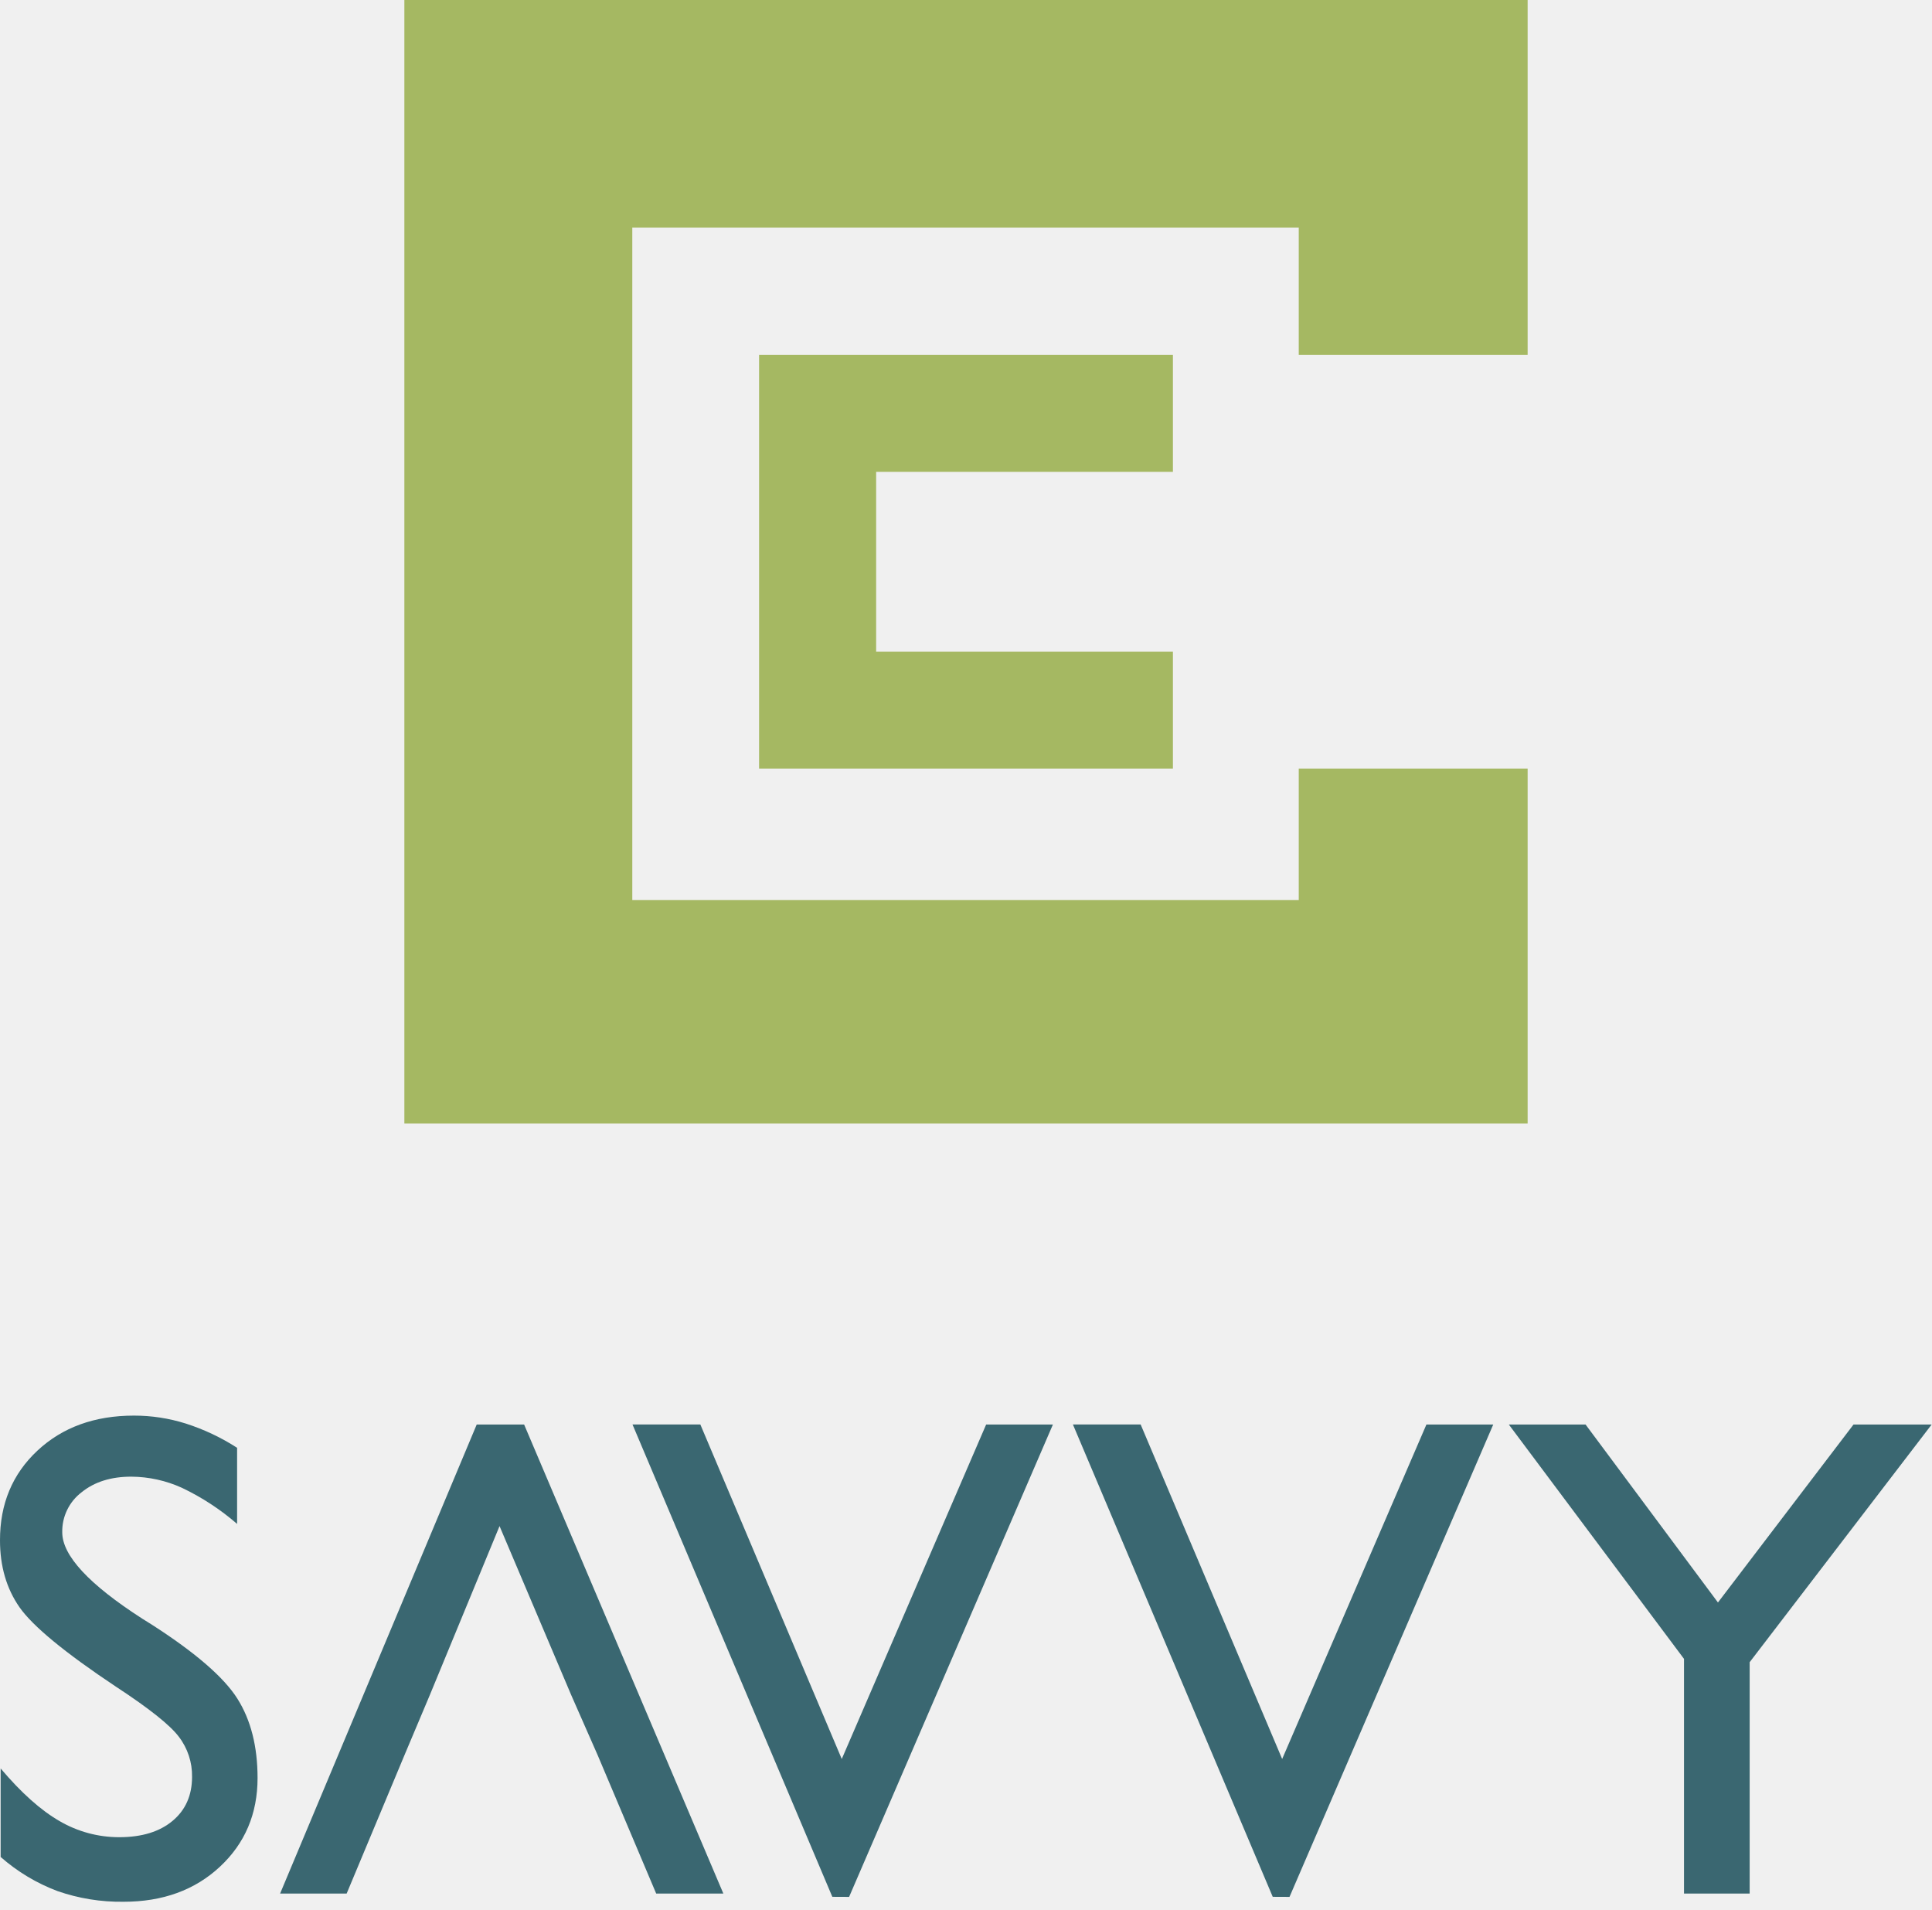
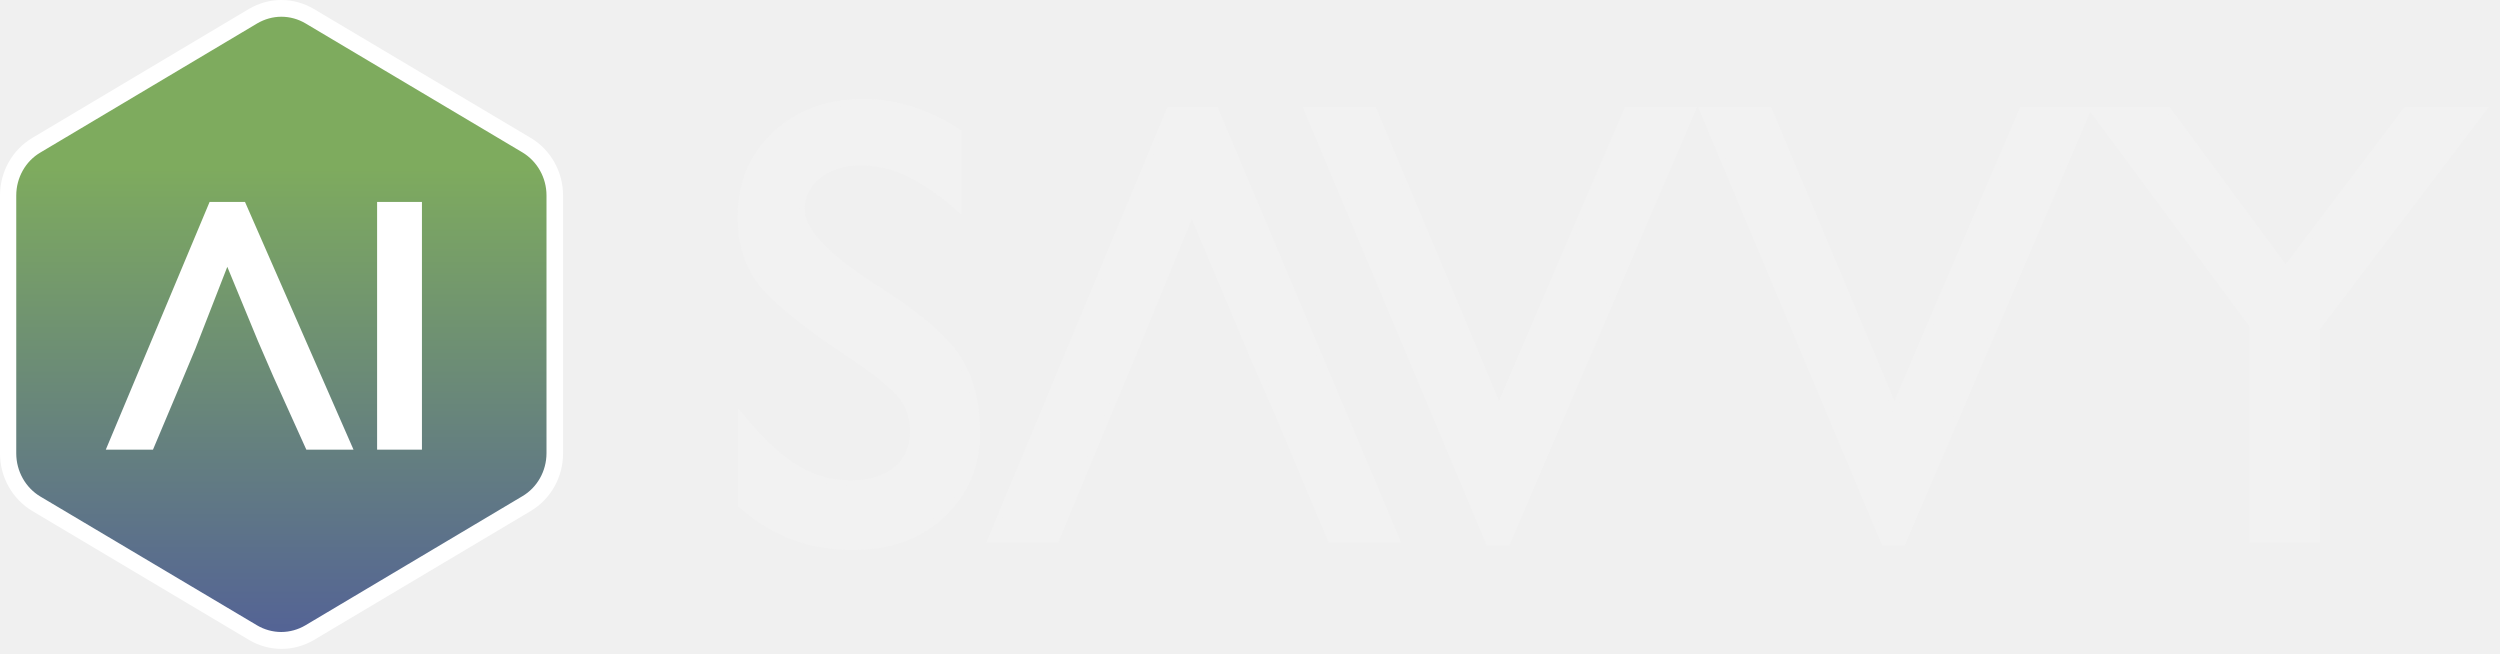
- <svg xmlns="http://www.w3.org/2000/svg" width="172" height="170" viewBox="0 0 172 170" fill="none">
-   <path fill-rule="evenodd" clip-rule="evenodd" d="M104.421 31.578H67.579V68.42H104.421V58H94H78V42H94H104.421V31.578Z" fill="#A5B862" />
-   <path fill-rule="evenodd" clip-rule="evenodd" d="M56.291 80.108H115.624V68.42H136V100H36V0H136V31.578H115.624V20.261H56.291V80.108Z" fill="#A5B862" />
-   <path d="M155.767 168.54V147.948L171.969 126.794H165.013L152.944 142.634L141.158 126.794H134.327L149.922 147.653V168.54H155.767ZM114.801 168.839L132.939 126.794H126.989L114.147 156.565L101.548 126.788H95.518L113.308 168.832L114.801 168.839ZM75.593 168.839L93.737 126.794H87.793L74.939 156.565L62.349 126.788H56.309L74.1 168.832L75.593 168.839ZM38.264 150.874L44.473 135.834L50.854 150.874L53.218 156.245L58.418 168.54H64.397L46.661 126.794H42.44L24.937 168.54H30.862L35.999 156.245L38.264 150.874ZM5.111 168.318C7.003 168.978 8.997 169.3 11.001 169.271C14.489 169.271 17.349 168.231 19.58 166.152C21.811 164.072 22.928 161.442 22.93 158.262C22.93 155.454 22.334 153.101 21.14 151.204C19.947 149.307 17.415 147.113 13.544 144.623L12.679 144.083C7.919 141.021 5.54 138.455 5.542 136.386C5.528 135.699 5.676 135.019 5.976 134.4C6.275 133.78 6.717 133.24 7.265 132.823C8.411 131.895 9.889 131.432 11.697 131.435C13.252 131.446 14.787 131.785 16.201 132.429C17.975 133.274 19.626 134.354 21.108 135.64V128.865C19.685 127.948 18.147 127.222 16.533 126.705C15.043 126.237 13.489 125.999 11.926 126C8.423 126 5.558 127.04 3.331 129.119C1.104 131.199 -0.006 133.859 2.73472e-05 137.101C2.73472e-05 139.407 0.578 141.402 1.745 143.069C2.913 144.737 5.772 147.1 10.341 150.14C13.284 152.067 15.145 153.549 15.924 154.587C16.707 155.61 17.121 156.867 17.098 158.154C17.098 159.801 16.519 161.108 15.362 162.073C14.205 163.039 12.626 163.523 10.624 163.525C8.752 163.529 6.913 163.033 5.299 162.089C3.634 161.13 1.887 159.569 0.057 157.407V165.284C1.544 166.592 3.256 167.62 5.111 168.318Z" fill="#3A6771" />
+ <svg xmlns="http://www.w3.org/2000/svg" width="222" height="58" viewBox="0 0 222 58" fill="none">
+   <path d="M24.985 56.879C24.105 56.879 23.24 56.641 22.475 56.18L3.231 44.736C1.688 43.815 0.721 42.106 0.721 40.263V17.359C0.721 15.516 1.688 13.807 3.231 12.886L22.49 1.427C23.254 0.981 24.12 0.728 25 0.728C25.88 0.728 26.745 0.966 27.51 1.427L46.74 12.886C48.283 13.807 49.25 15.516 49.25 17.359V40.263C49.25 42.106 48.283 43.815 46.74 44.736L27.481 56.195C26.731 56.641 25.866 56.879 24.985 56.879Z" fill="url(#paint0_linear_6_677)" />
+   <path d="M24.986 1.486C25.736 1.486 26.486 1.694 27.135 2.081L46.379 13.525C47.706 14.313 48.529 15.784 48.529 17.345V40.248C48.529 41.823 47.706 43.295 46.379 44.068L27.121 55.527C26.471 55.913 25.721 56.121 24.971 56.121C24.221 56.121 23.471 55.913 22.822 55.527L3.592 44.097C2.265 43.31 1.443 41.838 1.443 40.263V17.36C1.443 15.784 2.265 14.313 3.592 13.54L22.836 2.081C23.5 1.694 24.235 1.486 24.986 1.486ZM24.986 0C23.99 0 23.009 0.268 22.115 0.788L2.871 12.247C1.096 13.302 0 15.249 0 17.36V40.263C0 42.373 1.096 44.32 2.871 45.376L22.129 56.834C23.009 57.355 24.005 57.622 25 57.622C25.995 57.622 26.976 57.355 27.871 56.834L47.129 45.376C48.904 44.32 50 42.373 50 40.263V17.36C50 15.249 48.904 13.302 47.129 12.247L27.856 0.788C26.962 0.268 25.981 0 24.986 0Z" fill="white" />
+   <path d="M17.344 30.984L20.184 23.693L22.908 30.292L24.27 33.435L27.202 39.929H31.392L21.756 17.932H18.613L9.395 39.929H13.585L16.099 33.959L17.344 30.984Z" fill="white" />
+   <path d="M37.468 17.932H33.487V39.929H37.468V17.932Z" fill="white" />
+   <path d="M65.75 19.303C65.75 21.427 66.279 23.279 67.358 24.832C68.434 26.381 71.032 28.537 75.121 31.279L75.122 31.279C77.762 33.021 79.392 34.337 80.059 35.234L80.061 35.236C80.728 36.115 81.081 37.194 81.061 38.3L81.061 38.3V38.304C81.061 39.725 80.57 40.831 79.596 41.65C78.618 42.473 77.267 42.9 75.514 42.902H75.514C73.882 42.906 72.279 42.47 70.873 41.641L70.871 41.64C69.414 40.794 67.871 39.408 66.243 37.469L65.802 36.944V37.63V44.74V44.852L65.886 44.927C67.239 46.127 68.799 47.071 70.489 47.712L70.489 47.712L70.494 47.714C72.216 48.319 74.03 48.615 75.853 48.588C79.03 48.588 81.655 47.631 83.706 45.705C85.756 43.778 86.782 41.338 86.784 38.402V38.401C86.784 35.832 86.243 33.66 85.144 31.899C84.044 30.137 81.736 28.132 78.265 25.881L78.262 25.88L77.49 25.394C77.49 25.394 77.489 25.393 77.489 25.393C75.367 24.017 73.788 22.761 72.743 21.625C71.694 20.484 71.212 19.497 71.213 18.657H71.213L71.213 18.652C71.201 18.071 71.326 17.496 71.577 16.972C71.828 16.449 72.198 15.992 72.658 15.639L72.658 15.639L72.664 15.634C73.636 14.841 74.899 14.436 76.473 14.438C77.83 14.448 79.169 14.745 80.402 15.311C81.969 16.064 83.428 17.027 84.738 18.172L85.153 18.534V17.984V11.868V11.733L85.039 11.659C83.746 10.819 82.349 10.154 80.882 9.681L80.881 9.681C79.522 9.25 78.105 9.031 76.68 9.033M65.75 19.303C65.744 16.313 66.763 13.844 68.811 11.916C70.859 9.989 73.489 9.033 76.68 9.033M65.75 19.303C65.75 19.302 65.75 19.302 65.75 19.302H66L65.75 19.303C65.75 19.303 65.75 19.303 65.75 19.303ZM76.68 9.033C76.68 9.033 76.68 9.033 76.68 9.033V9.282L76.68 9.033C76.68 9.033 76.68 9.033 76.68 9.033ZM205.491 47.929H205.741V47.679V29.177L220.199 10.151L220.504 9.749H220H213.771H213.647L213.572 9.849L202.965 23.879L192.61 9.851L192.535 9.749H192.409H186.291H185.795L186.091 10.148L200.007 28.909V47.679V47.929H200.257H205.491ZM168.805 48.198L168.97 48.199L169.036 48.047L185.278 10.098L185.428 9.749H185.049H179.72H179.555L179.49 9.901L168.222 36.23L157.168 9.897L157.103 9.744H156.937H151.537H151.161L151.307 10.09L167.238 48.039L167.302 48.192L167.468 48.192L168.805 48.198ZM133.693 48.198L133.859 48.199L133.924 48.047L150.173 10.098L150.322 9.749H149.943H144.62H144.455L144.39 9.901L133.111 36.23L122.065 9.897L122.001 9.744H121.834H116.426H116.05L116.195 10.09L132.127 48.039L132.191 48.192L132.356 48.192L133.693 48.198ZM100.496 31.83L100.497 31.828L105.829 18.81L111.31 31.83L111.311 31.833L113.427 36.678L113.428 36.681L118.084 47.775L118.148 47.929H118.314H123.669H124.045L123.899 47.581L115.958 28.742L108.016 9.902L107.952 9.749H107.786H104.006H103.839L103.775 9.903L95.938 28.743L88.101 47.583L87.957 47.929H88.331H93.637H93.804L93.868 47.774L98.468 36.678L98.468 36.677L100.496 31.83Z" fill="#F2F2F2" stroke="#F2F2F2" stroke-width="0.5" />
+   <defs>
+     <linearGradient id="paint0_linear_6_677" x1="24.985" y1="0.728" x2="24.985" y2="56.879" gradientUnits="userSpaceOnUse">
+       <stop offset="0.253" stop-color="#7EAB5E" />
+       <stop offset="1" stop-color="#536296" />
+     </linearGradient>
+   </defs>
</svg>
